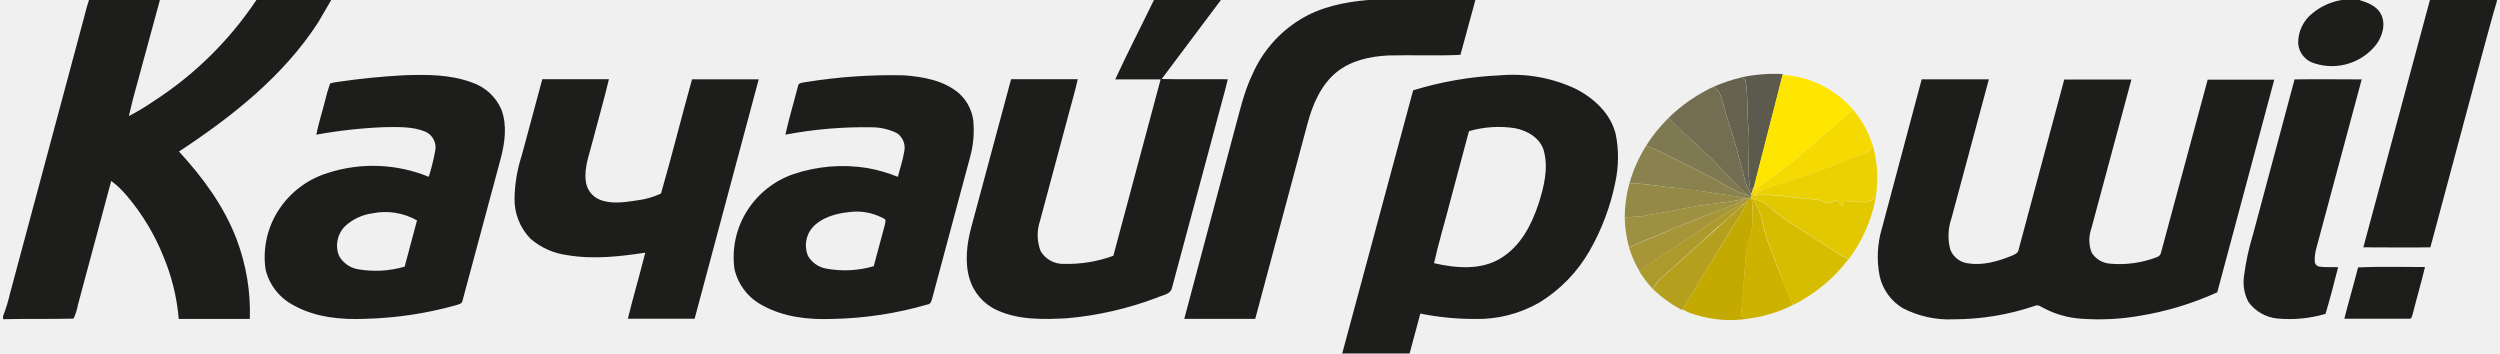
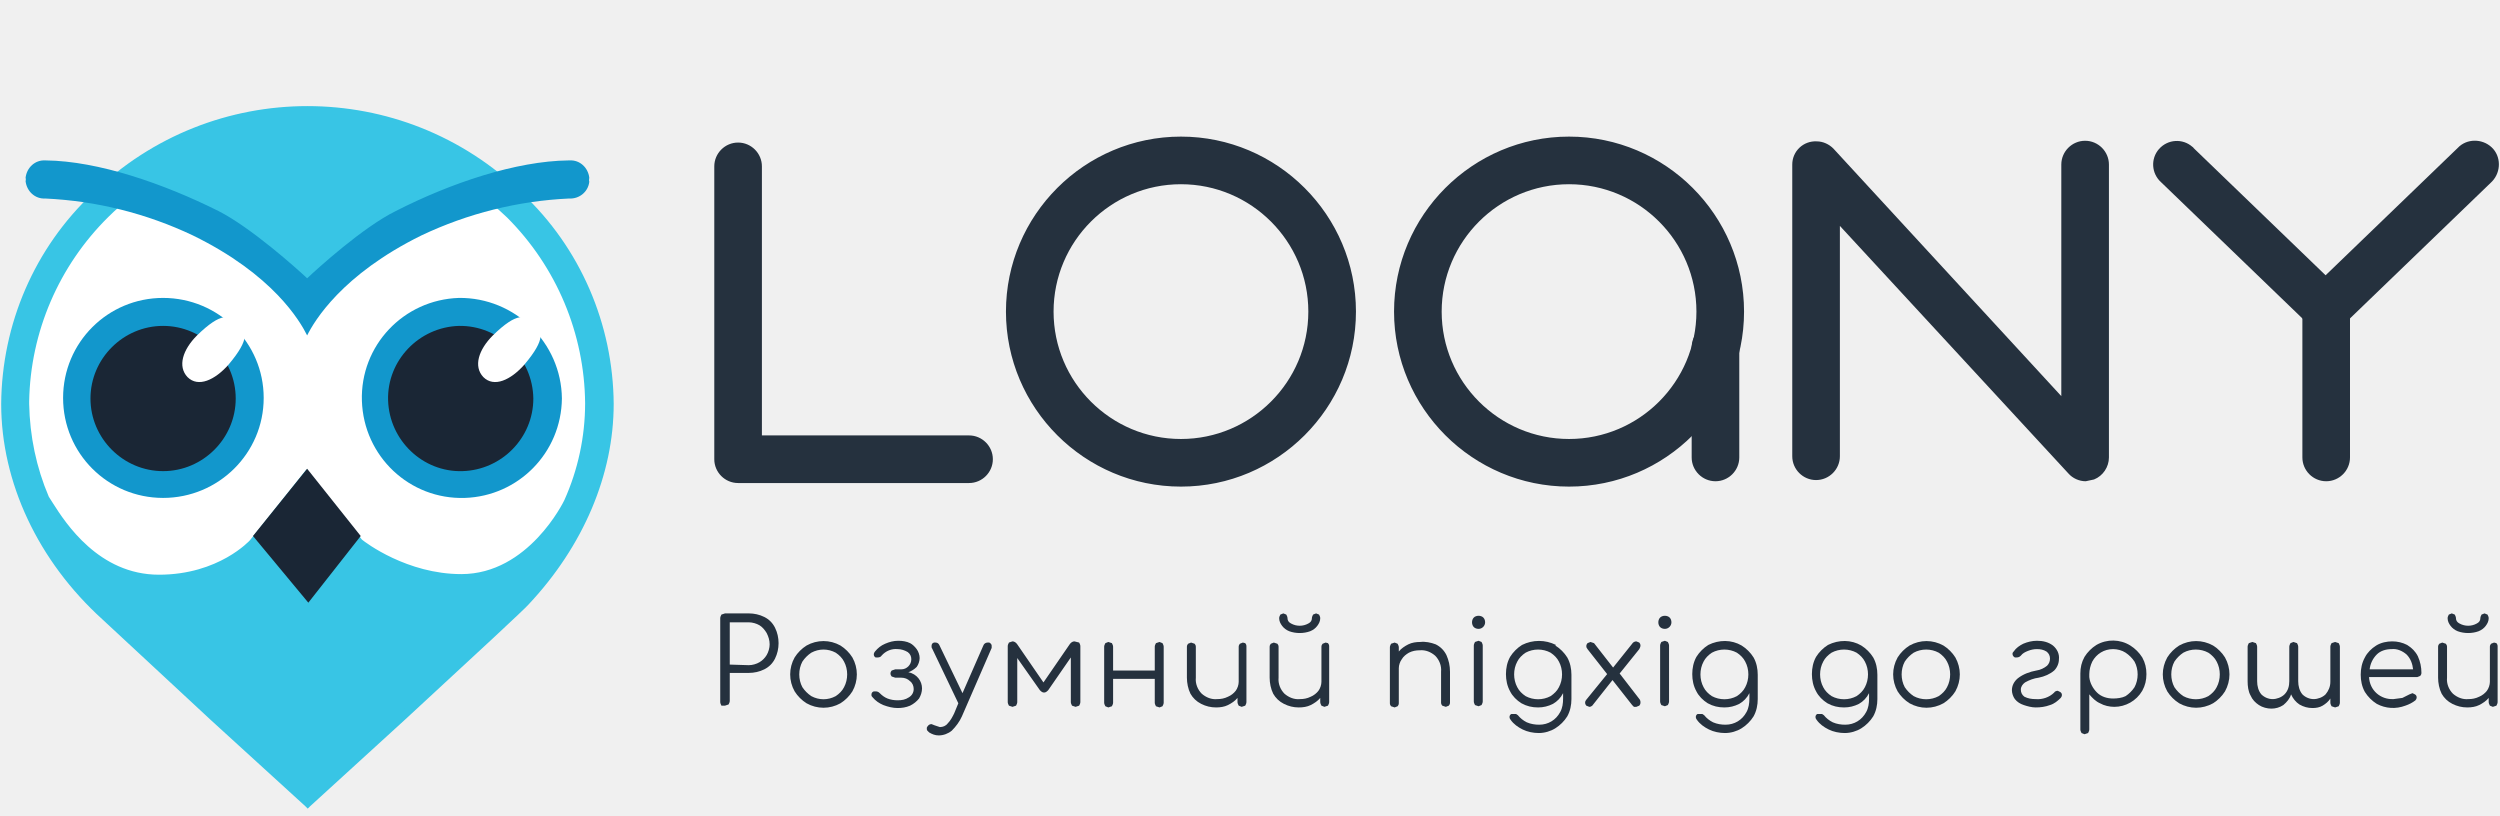
- <svg xmlns="http://www.w3.org/2000/svg" viewBox="0 0 500 70.8" width="800" height="113">
-   <path d="M17.23 0h14.21L26 20l-.78 3.27a46.69 46.69 0 0 0 4.92-2.95A71.19 71.19 0 0 0 50.79 0h15l-2.64 4.53c-7 10.78-17.27 18.87-27.88 25.85 4.74 5.15 9 10.92 11.51 17.49a41.14 41.14 0 0 1 2.69 16.07H35.22a41.68 41.68 0 0 0-3.06-12.49 44.21 44.21 0 0 0-7.38-12.24 18.71 18.71 0 0 0-3.1-2.94Q18.34 48.69 15 61.13a11.08 11.08 0 0 1-.87 2.75C9.43 64 4.71 63.89 0 64v-.64a33.28 33.28 0 0 0 1.4-4.56Q8.75 31.34 16.12 3.93c.36-1.31.66-2.64 1.11-3.93zm213.51 0h13.43l-11.88 15.84c4.42.1 8.83 0 13.25.05l-.4 1.66q-5.39 20.06-10.77 40.12c-.25 1.38-1.93 1.48-3 2a67.68 67.68 0 0 1-18.07 4.14c-4.68.24-9.62.39-14-1.61a10.1 10.1 0 0 1-5.54-6.32c-1-3.43-.52-7.1.4-10.49l7.94-29.51h13.36c-.47 2.2-1.12 4.35-1.69 6.52q-2.95 11-5.88 21.91a9 9 0 0 0 .11 6 5.24 5.24 0 0 0 4.72 2.6 26.74 26.74 0 0 0 9.88-1.63l9.48-35.36h-9.1c2.49-5.41 5.2-10.63 7.76-15.92zm42.97 0h21.48l-3 11c-4.81.22-9.64 0-14.45.12-3.64.17-7.45 1-10.35 3.32-3.14 2.55-4.8 6.42-5.83 10.23l-10.51 39.26h-14.23l10-37.54c1.07-3.89 1.93-7.88 3.69-11.54A24.34 24.34 0 0 1 259.91 4c4.14-2.59 9.01-3.6 13.8-4zm195.2 0h3.51c1.62.51 3.43 1.15 4.28 2.74 1.09 2 .38 4.41-.85 6.14a11.31 11.31 0 0 1-12.38 3.84 4.51 4.51 0 0 1-3.32-4.09 7.51 7.51 0 0 1 2.91-6A12.23 12.23 0 0 1 468.91 0zm17.66 0H500v.23c-1.07 3.57-2 7.19-3 10.79l-10.34 38.57c-4.48.07-9 0-13.44 0Q479.89 24.8 486.57 0zM67.24 16.4c4.35-.64 8.73-1.07 13.12-1.31 4.55-.16 9.25-.18 13.58 1.43a9.79 9.79 0 0 1 6 5.52c1.13 3.12.67 6.54-.15 9.68Q95.94 46 92.11 60.29c-.1.71-.93.74-1.46.95a74.68 74.68 0 0 1-18 2.68c-4.86.21-9.94-.27-14.27-2.64A11 11 0 0 1 52.62 54a17.32 17.32 0 0 1 2.6-11.85 18.08 18.08 0 0 1 9.84-7.46 29.51 29.51 0 0 1 20.29.76 44.16 44.16 0 0 0 1.32-5.38 3.45 3.45 0 0 0-2-3.67c-2.57-1.06-5.43-.93-8.16-.91A98.91 98.91 0 0 0 62.8 27c.44-2.24 1.15-4.42 1.71-6.63a31.32 31.32 0 0 1 1.06-3.64 9.18 9.18 0 0 1 1.67-.33zM74 42.78a10.08 10.08 0 0 0-5.43 2.56 5.47 5.47 0 0 0-1.19 6A5.42 5.42 0 0 0 71.25 54a20.7 20.7 0 0 0 9.26-.54l2.48-9.27A12.93 12.93 0 0 0 74 42.78zm87-26.33a108.22 108.22 0 0 1 19.63-1.35c3.8.29 7.88 1 10.89 3.49a8.83 8.83 0 0 1 3.07 6.71 19.89 19.89 0 0 1-.71 6.18l-7.6 28.36c-.15.49-.29 1.14-.91 1.2a73.21 73.21 0 0 1-19.3 2.91c-4.67.17-9.51-.39-13.68-2.65a11 11 0 0 1-5.74-7.3 17.33 17.33 0 0 1 2.6-11.86 17.92 17.92 0 0 1 9.18-7.22 31 31 0 0 1 14.8-1.24 30.73 30.73 0 0 1 6.16 1.77c.44-1.69 1-3.35 1.29-5.07a3.56 3.56 0 0 0-1.42-3.66 11.44 11.44 0 0 0-5.15-1.2A84.16 84.16 0 0 0 156.85 27c.71-3.26 1.69-6.46 2.52-9.7.07-.81 1.03-.7 1.63-.85zM162.9 45a5.5 5.5 0 0 0-1.5 6.35 5.34 5.34 0 0 0 3.66 2.51 20.61 20.61 0 0 0 9.5-.49l2.15-8c.07-.45.32-.93.15-1.39a11.39 11.39 0 0 0-6-1.56c-2.86.17-5.79.74-7.96 2.58zm119.81-26.89a69.51 69.51 0 0 1 17.29-3 29.7 29.7 0 0 1 15.26 2.68c3.7 1.88 7.1 5 8.08 9.18a23.57 23.57 0 0 1-.08 9.49 45.73 45.73 0 0 1-5.16 13.8A29.06 29.06 0 0 1 308 60.67a24.86 24.86 0 0 1-13 3.28 54.87 54.87 0 0 1-10.85-1.08l-2.15 8h-13.51l14.22-52.76zm11.19 8.19l-3.77 14.1c-1.05 4.13-2.32 8.21-3.23 12.37 4.39 1 9.38 1.46 13.39-1s6.15-6.68 7.56-10.9c1.07-3.37 2-7 1.09-10.53-.65-2.59-3.25-4.13-5.72-4.62a21.23 21.23 0 0 0-9.32.58zM108.11 15.88h13.36c-1 4.2-2.21 8.33-3.29 12.51-.63 2.58-1.7 5.15-1.36 7.85a4.57 4.57 0 0 0 2.72 3.76c2.4 1 5.06.54 7.54.18a15.89 15.89 0 0 0 4.83-1.38c2.19-7.6 4.09-15.28 6.22-22.9h13.37l-12.85 48h-13.39c1.09-4.43 2.39-8.81 3.49-13.24-5.18.79-10.48 1.37-15.68.49a14 14 0 0 1-7.36-3.32 11.29 11.29 0 0 1-3.17-8 29.54 29.54 0 0 1 1.46-8.7q2.07-7.62 4.11-15.25zm276.56.02h13.47l-7.52 27.94a10.6 10.6 0 0 0-.2 6.24 4.39 4.39 0 0 0 3.47 2.71c2.95.49 5.91-.35 8.63-1.43.67-.28 1.53-.55 1.61-1.41l9.12-34h13.47l-8.05 29.93a6.82 6.82 0 0 0 .09 4.79 4.73 4.73 0 0 0 3.64 2.19 20.89 20.89 0 0 0 9.44-1.31 1.23 1.23 0 0 0 .84-1l9.33-34.58h13.35l-11.43 42.64a61.81 61.81 0 0 1-15.67 4.73 48.29 48.29 0 0 1-11.61.56 18.73 18.73 0 0 1-7.52-2.13c-.56-.28-1.14-.77-1.79-.44a50.71 50.71 0 0 1-16.26 2.69 20.13 20.13 0 0 1-10.21-2.24 10.06 10.06 0 0 1-4.61-6.35 19.85 19.85 0 0 1 .44-9.65l7.97-29.88zm74.76.02c4.49-.07 9 0 13.46 0q-4.19 15.66-8.41 31.3c-.4 1.7-1.1 3.37-1 5.14a1.09 1.09 0 0 0 .93 1.1c1.24.16 2.5.05 3.75.12-.79 3.13-1.6 6.26-2.52 9.35a25.81 25.81 0 0 1-9.64.93 8.13 8.13 0 0 1-5.81-3.31 8.46 8.46 0 0 1-.9-5.17A50.36 50.36 0 0 1 451.1 47l8.33-31.08zm12.73 37.69c4.47-.2 8.95-.07 13.42-.07-.74 3.14-1.67 6.24-2.45 9.36-.17.37-.15 1.09-.72 1h-13c.85-3.42 1.89-6.83 2.75-10.29z" fill="#1d1d1b" />
-   <path d="M348.48 15.52a31.06 31.06 0 0 1 8.33-.67v.16l-5.67 22.13-.15.46-.7.39c-.63-3.91-.07-7.87-.3-11.8-.38-3.41-.07-6.87-.67-10.27z" fill="#5c5a4d" />
-   <path d="M356.77 15a20.37 20.37 0 0 1 14.16 7q-5.52 4.81-11.1 9.56c-2.76 2.33-5.81 4.28-8.66 6.49 0-.23-.05-.68-.07-.9L356.77 15z" fill="#fee600" />
-   <path d="M343 17.37a33.16 33.16 0 0 1 5.51-1.85l.8.4c.6 3.4.28 6.85.67 10.27.23 3.93-.33 7.88.3 11.8l.7-.39-.28.75-.22.6a10.69 10.69 0 0 1-1.24-2.77c-1-4-2.05-7.95-3.35-11.85-.59-1.74-.94-3.54-1.56-5.26a3.88 3.88 0 0 0-1.33-1.7z" fill="#65634f" />
-   <path d="m333.88 23.66a32.84 32.84 0 0 1 9.1-6.29 3.88 3.88 0 0 1 1.34 1.7c.61 1.72 1 3.53 1.56 5.26 1.3 3.9 2.36 7.86 3.35 11.85a10.69 10.69 0 0 0 1.23 2.82l.09.45-.45-.2c-3.51-2.63-6-6.28-9.37-9.09-2.24-2.25-4.66-4.25-6.85-6.5z" fill="#736e52" />
-   <path d="M370.93 22a21 21 0 0 1 3.94 7.21c-.44 1.38-1.91 1.68-3.12 2.07-2.63.85-5.11 2.11-7.73 3-3.37 1.31-6.87 2.24-10.28 3.42a12.52 12.52 0 0 0-2.62 1.48l-.22.08-.23-.89.28-.75.15-.46c0 .23.05.68.07.9 2.85-2.21 5.9-4.16 8.66-6.49q5.58-4.76 11.1-9.57z" fill="#f4da00" />
-   <path d="M329.41 29.25a31.06 31.06 0 0 1 4.47-5.58l6.84 6.45c3.33 2.81 5.87 6.46 9.38 9.09-3.15-.76-5.77-2.76-8.62-4.19l-8.72-4.38a26.16 26.16 0 0 0-3.35-1.39z" fill="#7f7952" />
-   <path d="M374.88 29.21a24.35 24.35 0 0 1 .61 10.15 3.21 3.21 0 0 1-2.16 1.15c-1.42 0-2.83-.26-4.26-.27l-.28 1.13-1.11-1.27c-.79.19-1.61.82-2.43.43a6.66 6.66 0 0 0-2.13-.61c-4-.15-8-1.22-12-.76a12.52 12.52 0 0 1 2.62-1.48c3.42-1.17 6.91-2.11 10.28-3.42 2.62-.88 5.1-2.14 7.73-3 1.25-.37 2.69-.66 3.13-2.05z" fill="#ebd100" />
-   <path d="M326.07 36.77a28.23 28.23 0 0 1 3.34-7.52 26.16 26.16 0 0 1 3.34 1.39l8.72 4.38c2.9 1.46 5.47 3.43 8.62 4.19l.45.2v.18l-.23.05-.52.1-8.54-1.29-5.52-.74c-3.21-.25-6.4-.97-9.66-.94z" fill="#8a824e" />
-   <path d="M326.07 36.77c3.26 0 6.46.69 9.7.94 1.85.14 3.69.41 5.52.74l8.54 1.29-.48.11c-4.09.86-8.28 1.07-12.36 1.94-2.56.6-5.16.95-7.73 1.47-1.37.26-2.77.13-4.14.36a26.36 26.36 0 0 1 .95-6.85z" fill="#958948" />
-   <path d="M350.46 39l.22-.6.23.89.22-.08c4-.46 8 .6 12 .76a6.66 6.66 0 0 1 2.13.61c.82.39 1.64-.24 2.43-.43l1.11 1.27.28-1.13c1.42 0 2.83.27 4.26.27a3.21 3.21 0 0 0 2.16-1.15A29.25 29.25 0 0 1 370 52c-2.18-1.09-4.12-2.6-6.22-3.84-3-2.06-6.28-3.74-9-6.18a7.45 7.45 0 0 0-3.87-2.12l-.24-.07v-.21-.18z" fill="#e2c800" />
-   <path d="M349.83 39.74l.52-.1-.69.75-.18.15a43.79 43.79 0 0 0-6 3.51c-3.26 2.07-6.35 4.4-9.66 6.41-1.93 1.28-3.88 2.52-5.68 4a22.15 22.15 0 0 1-2.14-4.81c2.38-1.24 4.93-2.06 7.37-3.17 2.07-1 4.24-1.68 6.34-2.59 3.21-1.35 6.6-2.31 9.64-4z" fill="#a69638" />
-   <path d="M350.35 39.64l.23-.05v.21a26.82 26.82 0 0 1 .1 5.7c-.07 1.81-1.15 3.4-1.2 5.21l-1 12.59 1.54.57a23.3 23.3 0 0 1-10.76-.78A10.14 10.14 0 0 1 336.7 62l9.14-14.94c1.24-2.24 3-4.21 3.83-6.64.22-.28.44-.53.68-.78z" fill="#c3a900" />
-   <path d="M337 41.79c4.08-.87 8.27-1.08 12.36-1.94-3 1.74-6.43 2.69-9.64 4-2.1.91-4.27 1.62-6.34 2.59-2.43 1.11-5 1.93-7.37 3.17a24.07 24.07 0 0 1-.88-6c1.37-.23 2.77-.1 4.14-.36 2.56-.52 5.17-.87 7.73-1.46z" fill="#9e9041" />
-   <path d="M350.61 39.8l.24.07a16.22 16.22 0 0 1 2 5.14c.57 2.93 1.88 5.64 2.86 8.45l3.13 7.68a27.36 27.36 0 0 1-8.84 2.73l-1.54-.57c.23-4.2.7-8.39 1-12.59 0-1.82 1.13-3.4 1.2-5.21a26.82 26.82 0 0 0-.05-5.7z" fill="#cdb200" />
-   <path d="M350.86 39.88a7.45 7.45 0 0 1 3.87 2.12c2.72 2.44 6 4.12 9 6.18 2.1 1.24 4 2.74 6.22 3.84a32 32 0 0 1-11.06 9.13c-1.24-2.48-2.09-5.12-3.13-7.68-1-2.81-2.29-5.51-2.86-8.45a16.22 16.22 0 0 0-2.04-5.14z" fill="#d7bd00" />
-   <path d="M343.46 44.05a43.79 43.79 0 0 1 6-3.51l-4.91 4.34c-2 1.59-3.7 3.45-5.64 5.08l-6.3 5.6a8 8 0 0 0-1.86 2.36 22.8 22.8 0 0 1-2.67-3.47c1.79-1.46 3.75-2.71 5.68-4 3.34-1.99 6.43-4.32 9.7-6.4z" fill="#ad9a2d" />
-   <path d="M349.49 40.54l.18-.15c-.86 2.44-2.59 4.41-3.83 6.64L336.7 62l-.09.14a23.67 23.67 0 0 1-5.82-4.2 8 8 0 0 1 1.86-2.36l6.3-5.6 5.64-5.08 4.9-4.36z" fill="#b5a01d" />
+ <svg xmlns="http://www.w3.org/2000/svg" xmlns:xlink="http://www.w3.org/1999/xlink" viewBox="0 0 420 136.9" width="420" height="137">
+   <g fill="#25313e">
+     <path d="M121.2 118.5c-.1-.2-.2-.4-.2-.6v-14.1c0-.2.1-.4.2-.6l.6-.2h4c.9 0 1.8.2 2.6.6s1.4 1 1.8 1.8.6 1.7.6 2.6-.2 1.8-.6 2.6-1 1.4-1.8 1.8-1.7.6-2.6.6h-3.2v4.7c0 .2-.1.4-.2.6l-.6.2zm4.6-6.8c.6 0 1.3-.2 1.8-.5s.9-.7 1.2-1.2.5-1.2.5-1.8c0-.7-.2-1.3-.5-1.9-.3-.5-.7-1-1.2-1.3s-1.2-.5-1.8-.5h-3.2v7.1zm9.7 6.4c-.8-.5-1.5-1.2-2-2a5.79 5.79 0 0 1 0-5.7c.5-.8 1.2-1.5 2-2a5.79 5.79 0 0 1 5.7 0c.8.5 1.5 1.2 2 2a5.79 5.79 0 0 1 0 5.7c-.5.8-1.2 1.5-2 2a5.79 5.79 0 0 1-5.7 0zm4.9-1.2c.6-.4 1.1-.9 1.4-1.5.7-1.3.7-3 0-4.3-.3-.6-.8-1.1-1.4-1.5-1.3-.7-2.8-.7-4.1 0-.6.4-1.1.9-1.5 1.5-.7 1.3-.7 3 0 4.3.4.6.9 1.1 1.5 1.5 1.3.7 2.8.7 4.1 0zm13.9-3c.4.5.6 1.1.6 1.7s-.2 1.2-.5 1.7c-.4.5-.9.9-1.5 1.2-.7.3-1.4.4-2.1.4-.8 0-1.6-.2-2.4-.5-.7-.3-1.3-.7-1.8-1.3-.1-.1-.2-.2-.2-.4 0-.3.1-.5.4-.6h.3c.3 0 .5.1.7.3.4.4.8.7 1.3.9s1.1.3 1.7.3c.7 0 1.3-.1 1.9-.5.5-.3.8-.8.8-1.4 0-.5-.2-1-.6-1.3-.4-.4-.9-.6-1.5-.6h-1l-.6-.2c-.1-.1-.2-.3-.2-.5s.1-.4.2-.5l.6-.2h1c.5 0 .9-.2 1.2-.5s.5-.7.5-1.2-.2-.9-.6-1.2c-.5-.3-1.1-.5-1.7-.5-1-.1-2 .3-2.7 1.1-.1.2-.4.3-.6.3h-.4a.55.55 0 0 1-.3-.5c0-.2.1-.4.2-.5.5-.6 1-1 1.7-1.3s1.4-.5 2.2-.5c.7 0 1.4.1 2 .4.4.2.8.6 1.1 1s.5 1 .5 1.5-.2 1.1-.5 1.5c-.4.4-.9.7-1.4.9.7.1 1.3.5 1.7 1zm12.3-5.5v.4l-5 11.5c-.4.9-1 1.7-1.7 2.4-.6.5-1.4.8-2.2.8-.6 0-1.1-.2-1.6-.5l-.3-.3c-.1-.1-.1-.3-.1-.4 0-.2.1-.3.2-.4.1-.2.4-.3.6-.3l.5.2.9.3c.5 0 1-.2 1.3-.6.5-.5.8-1.1 1.1-1.7l.7-1.7-4.4-9.2c-.1-.1-.1-.3-.1-.4 0-.3.1-.5.4-.6h.3c.3 0 .5.2.6.4l3.9 8.1 3.5-8c.1-.3.4-.5.7-.5h.3c.2.1.4.3.4.5zm14.7-.5c.1.2.2.4.2.6v9.4c0 .2-.1.4-.2.6l-.6.2-.6-.2c-.1-.2-.2-.4-.2-.6v-7.5l-3.8 5.5c-.2.2-.4.4-.7.4s-.5-.2-.7-.4l-3.8-5.4v7.4c0 .2-.1.4-.2.6l-.6.2-.6-.2c-.1-.2-.2-.4-.2-.6v-9.4c0-.2.1-.4.2-.6l.6-.2c.3 0 .6.2.8.5l4.4 6.4 4.4-6.4c.2-.3.5-.5.8-.5zm14 .1c.1.2.2.4.2.6v9.4c0 .2-.1.4-.2.6l-.5.2-.6-.2c-.1-.2-.2-.4-.2-.6v-4h-7v4c0 .2-.1.4-.2.6l-.6.2-.5-.2c-.1-.2-.2-.4-.2-.6v-9.4c0-.2.1-.4.2-.6l.5-.2.6.2c.1.2.2.4.2.6v4h7v-4c0-.2.1-.4.2-.6l.6-.2zm13.9 0c.1.1.2.3.2.5v9.4c0 .2-.1.4-.2.6l-.6.2-.5-.2c-.1-.2-.2-.4-.2-.6v-.7c-.4.5-1 .9-1.6 1.2s-1.3.4-2 .4a5.42 5.42 0 0 1-2.5-.6c-.8-.4-1.4-1-1.8-1.7-.4-.8-.6-1.8-.6-2.7v-5.2c0-.2.1-.4.2-.5l.5-.2.6.2c.1.1.2.3.2.5v5.2c-.1 1 .3 2 1 2.7.7.6 1.6 1 2.6.9.6 0 1.2-.1 1.8-.4a3.25 3.25 0 0 0 1.3-1c.3-.4.5-1 .5-1.5v-5.9c0-.2.1-.4.2-.5l.5-.2z" />
+     <use xlink:href="#B" />
+     <path d="m241.2 108.2c.8.4 1.4 1 1.8 1.8.4.9.6 1.8.6 2.8v5.2c0 .2-.1.4-.2.5l-.5.2-.6-.2c-.1-.1-.2-.3-.2-.5v-5.2c.1-1-.3-2-1-2.7-.7-.6-1.6-1-2.6-.9-.6 0-1.2.1-1.8.4-.5.3-.9.6-1.2 1.1-.3.4-.5 1-.5 1.5v5.9c0 .2-.1.4-.2.5l-.5.2-.6-.2c-.1-.1-.2-.3-.2-.5v-9.4c0-.2.1-.4.2-.6l.6-.2.5.2c.1.2.2.4.2.6v.7c.4-.5 1-.9 1.6-1.2s1.3-.4 2-.4c.9-.1 1.8.1 2.6.4z" />
+     <use xlink:href="#C" />
+     <path d="M261.3 108.4c.8.5 1.5 1.2 2 2 .5.9.7 1.9.7 2.9v4.1c0 1-.2 2-.7 2.9-.5.8-1.2 1.5-2 2s-1.8.8-2.8.8c-.9 0-1.9-.2-2.7-.6s-1.5-.9-2-1.6c-.1-.1-.2-.3-.2-.5a.55.55 0 0 1 .3-.5h.8l.3.2c.4.5.9.9 1.5 1.2.7.3 1.4.4 2.1.4 1.5 0 2.8-.8 3.5-2.1.4-.7.5-1.5.5-2.3v-.9c-.4.8-1 1.4-1.7 1.8a5.42 5.42 0 0 1-2.5.6c-1 0-1.9-.2-2.8-.7-.8-.5-1.5-1.2-1.9-2-.5-.9-.7-1.9-.7-2.9s.2-2 .7-2.9c.5-.8 1.2-1.5 2-2 1.8-.9 3.9-.9 5.7 0zm-.8 8.5c.6-.4 1.1-.9 1.4-1.5.7-1.3.7-3 0-4.3-.3-.6-.8-1.1-1.4-1.5-1.3-.7-2.9-.7-4.2 0-.6.4-1.1.9-1.4 1.5-.7 1.3-.7 3 0 4.3.3.6.8 1.1 1.4 1.5 1.3.7 2.9.7 4.2 0zm15.1 1.1c0 .2-.1.4-.2.5l-.5.2h-.4l-.3-.3-3.3-4.2-3.4 4.3c-.1.1-.3.2-.5.2l-.5-.2c-.1-.1-.2-.3-.2-.5s.1-.4.2-.5l3.5-4.3-3.3-4.2c-.1-.1-.2-.3-.2-.5s.1-.4.2-.5l.5-.2.6.2 3.2 4.1 3.2-4c.1-.2.4-.4.7-.4l.5.2c.1.1.2.3.2.5s-.1.4-.2.6l-3.3 4.1 3.4 4.4a.9.9 0 0 1 .1.5z" />
+     <use xlink:href="#C" x="31.3" />
+     <use xlink:href="#D" />
+     <use xlink:href="#D" x="20.1" />
+     <use xlink:href="#E" />
+     <path d="M340 118.4c-.6-.2-1.1-.5-1.5-1-.3-.4-.5-1-.5-1.5 0-.8.4-1.5 1-2 .9-.7 2-1.1 3.1-1.3.7-.1 1.3-.4 1.8-.8.3-.3.5-.7.5-1.2s-.2-.9-.6-1.2c-.5-.3-1-.4-1.6-.4-.5 0-1 .1-1.5.3s-.9.4-1.2.8c-.2.2-.4.3-.7.3h-.3c-.2-.1-.4-.3-.4-.6 0-.2.1-.3.2-.4.4-.6 1-1 1.6-1.3.7-.3 1.5-.5 2.3-.5 1 0 1.9.2 2.7.8.7.6 1.1 1.4 1 2.3 0 .7-.3 1.4-.8 1.9-.7.6-1.6 1-2.6 1.2-.8.1-1.6.4-2.3.8-.4.3-.7.7-.7 1.2s.2.9.6 1.2c.6.3 1.2.4 1.9.4 1.1.1 2.3-.3 3.1-1.1.1-.2.4-.3.6-.3l.4.2a.55.55 0 0 1 .3.5c0 .2-.1.4-.2.5-.5.5-1.1 1-1.8 1.2-.8.3-1.6.4-2.4.4-.7 0-1.4-.2-2-.4zm17.9-10c.8.5 1.5 1.2 2 2 .5.9.7 1.8.7 2.8s-.2 1.9-.7 2.8c-1 1.7-2.8 2.7-4.7 2.7-.8 0-1.7-.2-2.4-.6-.7-.3-1.3-.9-1.8-1.5v5.9c0 .2-.1.4-.2.6l-.6.2-.5-.2c-.1-.2-.2-.4-.2-.6v-9.4c0-1 .2-1.9.7-2.8.5-.8 1.2-1.5 2-2a5.55 5.55 0 0 1 5.7.1zm-.8 8.5c.6-.4 1.1-.9 1.5-1.5.7-1.3.7-3 0-4.3-.4-.6-.9-1.1-1.5-1.5s-1.4-.6-2.1-.6c-1.5 0-2.8.8-3.5 2.1a4.99 4.99 0 0 0-.5 2.1v.5c.1 1 .6 1.9 1.3 2.6s1.7 1 2.7 1c.7 0 1.5-.1 2.1-.4z" />
+     <use xlink:href="#E" x="45.3" />
+     <path d="M392.9 108c.1.2.2.4.2.6v9.4c0 .2-.1.4-.2.6l-.6.2-.6-.2c-.1-.2-.2-.4-.2-.6v-.7c-.3.5-.8.9-1.3 1.2s-1.1.4-1.7.4c-.8 0-1.5-.2-2.2-.6-.6-.4-1.1-1-1.4-1.7-.2.7-.7 1.3-1.3 1.8-.6.4-1.3.6-2 .6s-1.5-.2-2.1-.6-1.1-.9-1.4-1.6c-.4-.7-.5-1.6-.5-2.4v-5.8c0-.2.1-.4.2-.6l.6-.2.6.2c.1.2.2.4.2.6v5.8c0 .8.2 1.6.7 2.2.5.5 1.2.8 1.9.8s1.5-.3 2-.8c.6-.6.8-1.4.8-2.2v-5.8c0-.2.1-.4.2-.6l.5-.2.6.2c.1.2.2.4.2.6v5.8c0 .8.2 1.6.7 2.2.5.5 1.2.8 1.9.8s1.5-.3 2-.8c.5-.6.8-1.3.8-2.1v-5.9c0-.2.1-.4.2-.6l.6-.2zm11.5.3c.8.5 1.4 1.1 1.8 1.9a6.71 6.71 0 0 1 .6 2.8c0 .2-.1.4-.2.5l-.5.2H398c.1 2.2 1.9 3.8 4.1 3.7l1.5-.2 1.2-.6.5-.2.4.2a.55.55 0 0 1 .3.5c0 .2-.1.4-.2.5-.5.4-1.1.7-1.7.9-1.6.6-3.3.5-4.8-.3-.8-.5-1.5-1.2-2-2-.5-.9-.7-1.9-.7-2.9s.2-2 .7-2.9c.4-.8 1.1-1.5 1.9-2s1.8-.7 2.7-.7a5.42 5.42 0 0 1 2.5.6zm-5.1 1.6a4.2 4.2 0 0 0-1.2 2.5h7.3c-.1-.9-.4-1.8-1.1-2.5-.7-.6-1.6-1-2.5-.9-1 0-1.9.3-2.5.9z" />
+     <use xlink:href="#B" x="196.3" />
+     <path d="M198.4 30.9c11.8 0 21.4 9.6 21.4 21.4s-9.6 21.4-21.4 21.4S177 64.1 177 52.3s9.6-21.4 21.4-21.4m0-8c-16.2 0-29.4 13.2-29.4 29.4s13.2 29.4 29.4 29.4 29.4-13.2 29.4-29.4-13.2-29.4-29.4-29.4m65.2 8c11.8 0 21.4 9.6 21.4 21.4s-9.6 21.4-21.4 21.4-21.4-9.6-21.4-21.4 9.6-21.4 21.4-21.4m0-8c-16.2 0-29.4 13.2-29.4 29.4s13.2 29.4 29.4 29.4S293 68.5 293 52.3s-13.2-29.4-29.4-29.4m86.8 57.9c-1.1 0-2.2-.5-2.9-1.3l-38.4-41.6v38.7c0 2.2-1.8 4-4 4s-4-1.8-4-4v-49a3.89 3.89 0 0 1 4.1-3.9c1.1 0 2.1.5 2.8 1.2l38.3 41.6V27.6c0-2.2 1.8-4 4-4s4 1.8 4 4v49.2c0 1.6-1 3.1-2.5 3.7zm-187.6.3H124c-2.2 0-4-1.8-4-4V27.9c0-2.2 1.8-4 4-4s4 1.8 4 4v45.2h34.8c2.2 0 4 1.8 4 4s-1.8 4-4 4z" />
+     <path d="M288.2 80.8c-2.2 0-4-1.8-4-4V58.3c0-2.2 1.8-4 4-4s4 1.8 4 4v18.5c0 2.2-1.8 4-4 4zm102.6-25.1c-1 0-2-.4-2.8-1.1l-24.9-24c-1.7-1.5-1.8-4-.4-5.6 1.5-1.7 4-1.8 5.6-.4.1.1.2.1.2.2l24.9 24c1.6 1.5 1.7 4.1.1 5.7-.6.8-1.7 1.2-2.7 1.2z" />
+     <path d="M390.8 55.7c-2.2 0-4-1.7-4-4 0-1.1.4-2.2 1.2-2.9l24.9-24c1.5-1.6 4.1-1.6 5.7-.1s1.6 4.1.1 5.7l-.2.2-24.9 24c-.8.7-1.8 1.1-2.8 1.1z" />
+     <path d="M390.8 80.8c-2.2 0-4-1.8-4-4V50.3c0-2.2 1.8-4 4-4s4 1.8 4 4v26.5c0 2.2-1.8 4-4 4z" />
+   </g>
+   <path d="M85.6 36.1c-1.7-1.7-3.6-3.3-5.6-4.8C67 35.5 55.9 44.4 51.6 54c-4.3-9.4-15.9-19.6-28.2-22.4l-1.7.9c-1.4 1.1-2.7 2.3-3.9 3.5C9.4 44.3 4.5 55.6 4.3 67.4v.4c.1 7.3 2 14.5 5.7 20.8l.8 1.3.5.7 5.5 7.2 1.2 1.4.6.6 1 .9.5.4h.1l3.3 3.1 2.9 2.6 25.3 21.8 26.6-23.2 1.2-1.1 5-4.6.3-.2 1-1h.1l.2-.2C94.4 89.5 99 78.6 99 67.8c-.1-11.9-4.9-23.3-13.4-31.7" fill="#fff" />
+   <path d="m77.1 50c-9.3.3-16.6 8-16.3 17.3s8 16.6 17.3 16.3c9-.3 16.2-7.6 16.3-16.7-.1-9.4-7.9-17-17.3-16.9z" fill="#1297cc" />
+   <path d="M77.1 54.7c-6.7.2-12.1 5.8-11.9 12.5S71 79.3 77.7 79.1c6.6-.2 11.9-5.6 11.9-12.2-.1-6.8-5.7-12.3-12.5-12.2" fill="#1a2635" />
+   <use xlink:href="#F" fill="#fff" />
+   <path d="M27.4 50c-9.3 0-16.8 7.5-16.8 16.8s7.5 16.8 16.8 16.8 16.9-7.5 16.9-16.8S36.7 50 27.4 50" fill="#1297cc" />
+   <path d="M27.4 54.7c-6.7 0-12.2 5.5-12.2 12.2s5.5 12.2 12.2 12.2 12.2-5.5 12.2-12.2-5.5-12.2-12.2-12.2" fill="#1a2635" />
+   <use xlink:href="#F" x="-49.7" fill="#fff" />
+   <g fill="#38c5e5">
+     <path d="M87.3 32.8c-19.8-19.3-51.5-19.3-71.3 0C6.3 41.9.8 54.5.8 67.8c0 13 6.1 26.1 16.8 35.8.9 1 9.7 9.1 18.1 16.8l16 14.6 15.9-14.7L88.2 101c9.1-9.7 14.2-21.5 14.2-33.3 0-13.3-5.5-25.9-15.2-35M4.3 67.4c.2-11.8 5.1-23 13.5-31.3 1.2-1.2 2.5-2.4 3.9-3.5l1.7-.9c12.3 2.8 23.9 13 28.2 22.4C55.9 44.4 67 35.5 80 31.3c2 1.5 3.8 3.1 5.5 4.8C94 44.5 98.9 55.9 99 67.8c0 5.7-1.3 11.3-3.6 16.5 0 0-6 12.7-17.8 12.7-6.2-.2-12.2-2.3-17.1-6l-9-11.2-9 11.3s-5.1 6-15.8 6C14.5 97 8.7 84.9 7.6 83.7c-2.1-5-3.3-10.4-3.3-15.9v-.4" />
+     <path d="M51.7 135.8l-.4-.4-15.9-14.5L17.2 104C6.4 94.2.2 81 .2 67.8.3 54.4 5.8 41.6 15.6 32.4c20.1-19.5 52-19.5 72.1 0 9.8 9.2 15.3 22 15.4 35.4 0 11.9-5.1 23.9-14.3 33.7-.8.9-7.8 7.4-20.7 19.3l-16 14.6zm0-116.8c-13.1 0-25.8 5.1-35.2 14.2-9.5 9-14.9 21.4-15 34.5 0 12.8 6.1 25.7 16.6 35.4.8.9 7.1 6.7 18.1 16.8l15.5 14.2 15.5-14.3 20.6-19.3c9.1-9.6 14-21.2 14-32.9-.1-13.1-5.5-25.5-15-34.5C77.4 24 64.8 19 51.7 19zm-25 78.7c-10.8 0-16.6-9.1-18.9-12.6l-.7-1v-.2c-2.2-5.1-3.4-10.6-3.4-16.1v-.4c.2-12 5.1-23.4 13.7-31.8 1.3-1.3 2.6-2.5 4-3.6l1.8-1h.4c12.5 3 23.5 13.1 28 21.7 4.7-9.4 15.7-17.9 28.2-21.9h.3l.2.2c2 1.4 3.9 3 5.7 4.7 8.6 8.5 13.5 20 13.6 32.1 0 5.8-1.2 11.5-3.6 16.8-.1.1-6.3 13.1-18.3 13.1-6.3-.1-12.5-2.3-17.5-6.1H60l-8.5-10.9-8.6 10.7c-.2.3-5.4 6.2-16.2 6.3zM8.2 83.4l.7 1.1c2.1 3.3 7.7 12 17.8 12S42 90.7 42 90.7l9.5-11.9 9.3 11.8c.6.5 7.6 5.8 16.7 5.8 11.3 0 17.2-12.2 17.3-12.4 2.3-5.1 3.5-10.7 3.5-16.3-.1-11.7-4.8-22.9-13.1-31.2-1.7-1.6-3.4-3.1-5.3-4.5-12.6 4.1-23.5 12.8-27.7 22.3l-.5 1.2-.6-1.2c-3.9-8.5-14.9-19-27.6-22L22 33c-1.3 1.1-2.6 2.2-3.8 3.4-8.3 8.2-13.1 19.3-13.3 31v.4c.1 5.4 1.2 10.7 3.3 15.6z" />
+   </g>
+   <path d="m42.5 90 9.3 11.2 8.8-11.2-9-11.3z" fill="#1a2635" />
+   <g fill="#1297cc">
+     <path d="m95.7 27.5h-.2c-8.8.1-19.8 3.8-29 8.5-5.5 2.8-13.2 9.8-14.9 11.3-1.7-1.6-9.4-8.5-14.9-11.3-9.2-4.6-20.2-8.4-29-8.5h-.1c-1.7-.1-3.1 1.2-3.3 2.9.2 1.7 1.6 3 3.3 2.9 8.6.4 17 2.5 24.8 6.2 13.5 6.6 18 14.4 19.2 16.8 1.2-2.4 5.8-10.2 19.2-16.8 7.8-3.7 16.2-5.8 24.8-6.2 1.7.1 3.2-1.1 3.4-2.8-.2-1.7-1.6-3-3.3-2.9" />
+     <path d="m95.7 26.9h-.2c-8.8.1-19.8 3.8-29 8.5-5.5 2.7-13.2 9.7-14.9 11.3-1.7-1.6-9.4-8.5-14.9-11.3-9.2-4.6-20.2-8.4-29-8.5h-.1c-1.7-.1-3.1 1.2-3.3 2.9.2 1.7 1.6 3 3.3 2.9 8.6.4 17 2.6 24.8 6.3 13.5 6.6 18 14.4 19.2 16.8 1.2-2.4 5.8-10.2 19.2-16.8 7.8-3.7 16.2-5.8 24.8-6.2 1.8.1 3.3-1.2 3.4-3-.2-1.7-1.6-3-3.3-2.9" />
+   </g>
+   <defs>
+     <path id="B" d="m223.1 108c.1.1.2.3.2.5v9.4c0 .2-.1.4-.2.6l-.6.2-.5-.2c-.1-.2-.2-.4-.2-.6v-.7c-.4.5-1 .9-1.6 1.2s-1.3.4-2 .4c-.9 0-1.7-.2-2.5-.6s-1.4-1-1.8-1.7c-.4-.8-.6-1.8-.6-2.7v-5.2c0-.2.1-.4.2-.5l.5-.2.6.2c.1.1.2.3.2.5v5.2c-.1 1 .3 2 1 2.7.7.6 1.6 1 2.6.9.6 0 1.2-.1 1.8-.4.5-.2 1-.6 1.3-1s.5-1 .5-1.5v-5.9c0-.2.1-.4.2-.5l.5-.2zm-6.5-2c-.5-.2-.9-.5-1.2-.9s-.5-.8-.5-1.3c0-.2.1-.4.2-.6l.5-.2.5.2c.1.2.2.4.2.6 0 .4.2.7.6.9.9.5 2 .5 2.9 0 .4-.2.6-.5.6-.9 0-.2.1-.4.2-.6l.5-.2.5.2c.1.2.2.4.2.6 0 .5-.2.9-.5 1.3s-.7.7-1.2.9c-1.1.4-2.4.4-3.5 0z" />
+     <path id="C" d="m247.6 105.3c-.2-.2-.3-.5-.3-.8s.1-.6.3-.8.5-.3.8-.3.6.1.8.3.3.5.3.8c0 .6-.5 1.1-1.1 1.1-.3 0-.6-.1-.8-.3zm.2 13.1c-.1-.2-.2-.4-.2-.6v-9.4c0-.2.1-.4.2-.6l.6-.2.5.2c.1.2.2.4.2.6v9.4c0 .2-.1.4-.2.6l-.5.2z" />
+     <path id="D" d="m292.6 108.4c.8.5 1.5 1.2 2 2 .5.9.7 1.9.7 2.9v4.1c0 1-.2 2-.7 2.9-.5.8-1.2 1.5-2 2s-1.8.8-2.8.8c-.9 0-1.9-.2-2.7-.6s-1.5-.9-2-1.6c-.1-.1-.2-.3-.2-.5s.1-.4.3-.5h.8l.3.2c.4.5.9.9 1.5 1.2.7.3 1.4.4 2.1.4 1.5 0 2.8-.8 3.5-2.1.4-.7.5-1.5.5-2.3v-.9c-.4.8-1 1.4-1.7 1.8-.8.4-1.6.6-2.5.6-1 0-1.9-.2-2.8-.7-.8-.5-1.5-1.2-1.9-2-.5-.9-.7-1.9-.7-2.9s.2-2 .7-2.9c.5-.8 1.2-1.5 2-2 1.8-.9 3.9-.9 5.6.1zm-.8 8.5c.6-.4 1.1-.9 1.4-1.5.7-1.3.7-3 0-4.3-.3-.6-.8-1.1-1.4-1.5-1.3-.7-2.9-.7-4.2 0-.6.4-1.1.9-1.4 1.5-.7 1.3-.7 3 0 4.3.3.6.8 1.1 1.4 1.5 1.3.7 2.9.7 4.2 0z" />
+     <path id="E" d="m320.8 118.1c-.8-.5-1.5-1.2-2-2-1-1.8-1-3.9 0-5.7.5-.8 1.2-1.5 2-2 1.8-1 3.9-1 5.7 0 .8.5 1.5 1.2 2 2 1 1.8 1 3.9 0 5.7-.5.8-1.2 1.5-2 2-1.8 1-3.9 1-5.7 0zm4.9-1.2c.6-.4 1.1-.9 1.4-1.5.7-1.3.7-3 0-4.3-.3-.6-.8-1.1-1.4-1.5-1.3-.7-2.9-.7-4.2 0-.6.4-1.1.9-1.5 1.5-.7 1.3-.7 3 0 4.3.4.6.9 1.1 1.5 1.5 1.3.7 2.9.7 4.2 0z" />
+     <path id="F" d="m81.2 63.3c1.8 1.8 4.6.5 6.9-2.1 3.7-4.4 3-5.7 1.6-7s-2.8-1.9-6.9 2.1c-2.4 2.4-3.3 5.2-1.6 7" />
+   </defs>
</svg>
